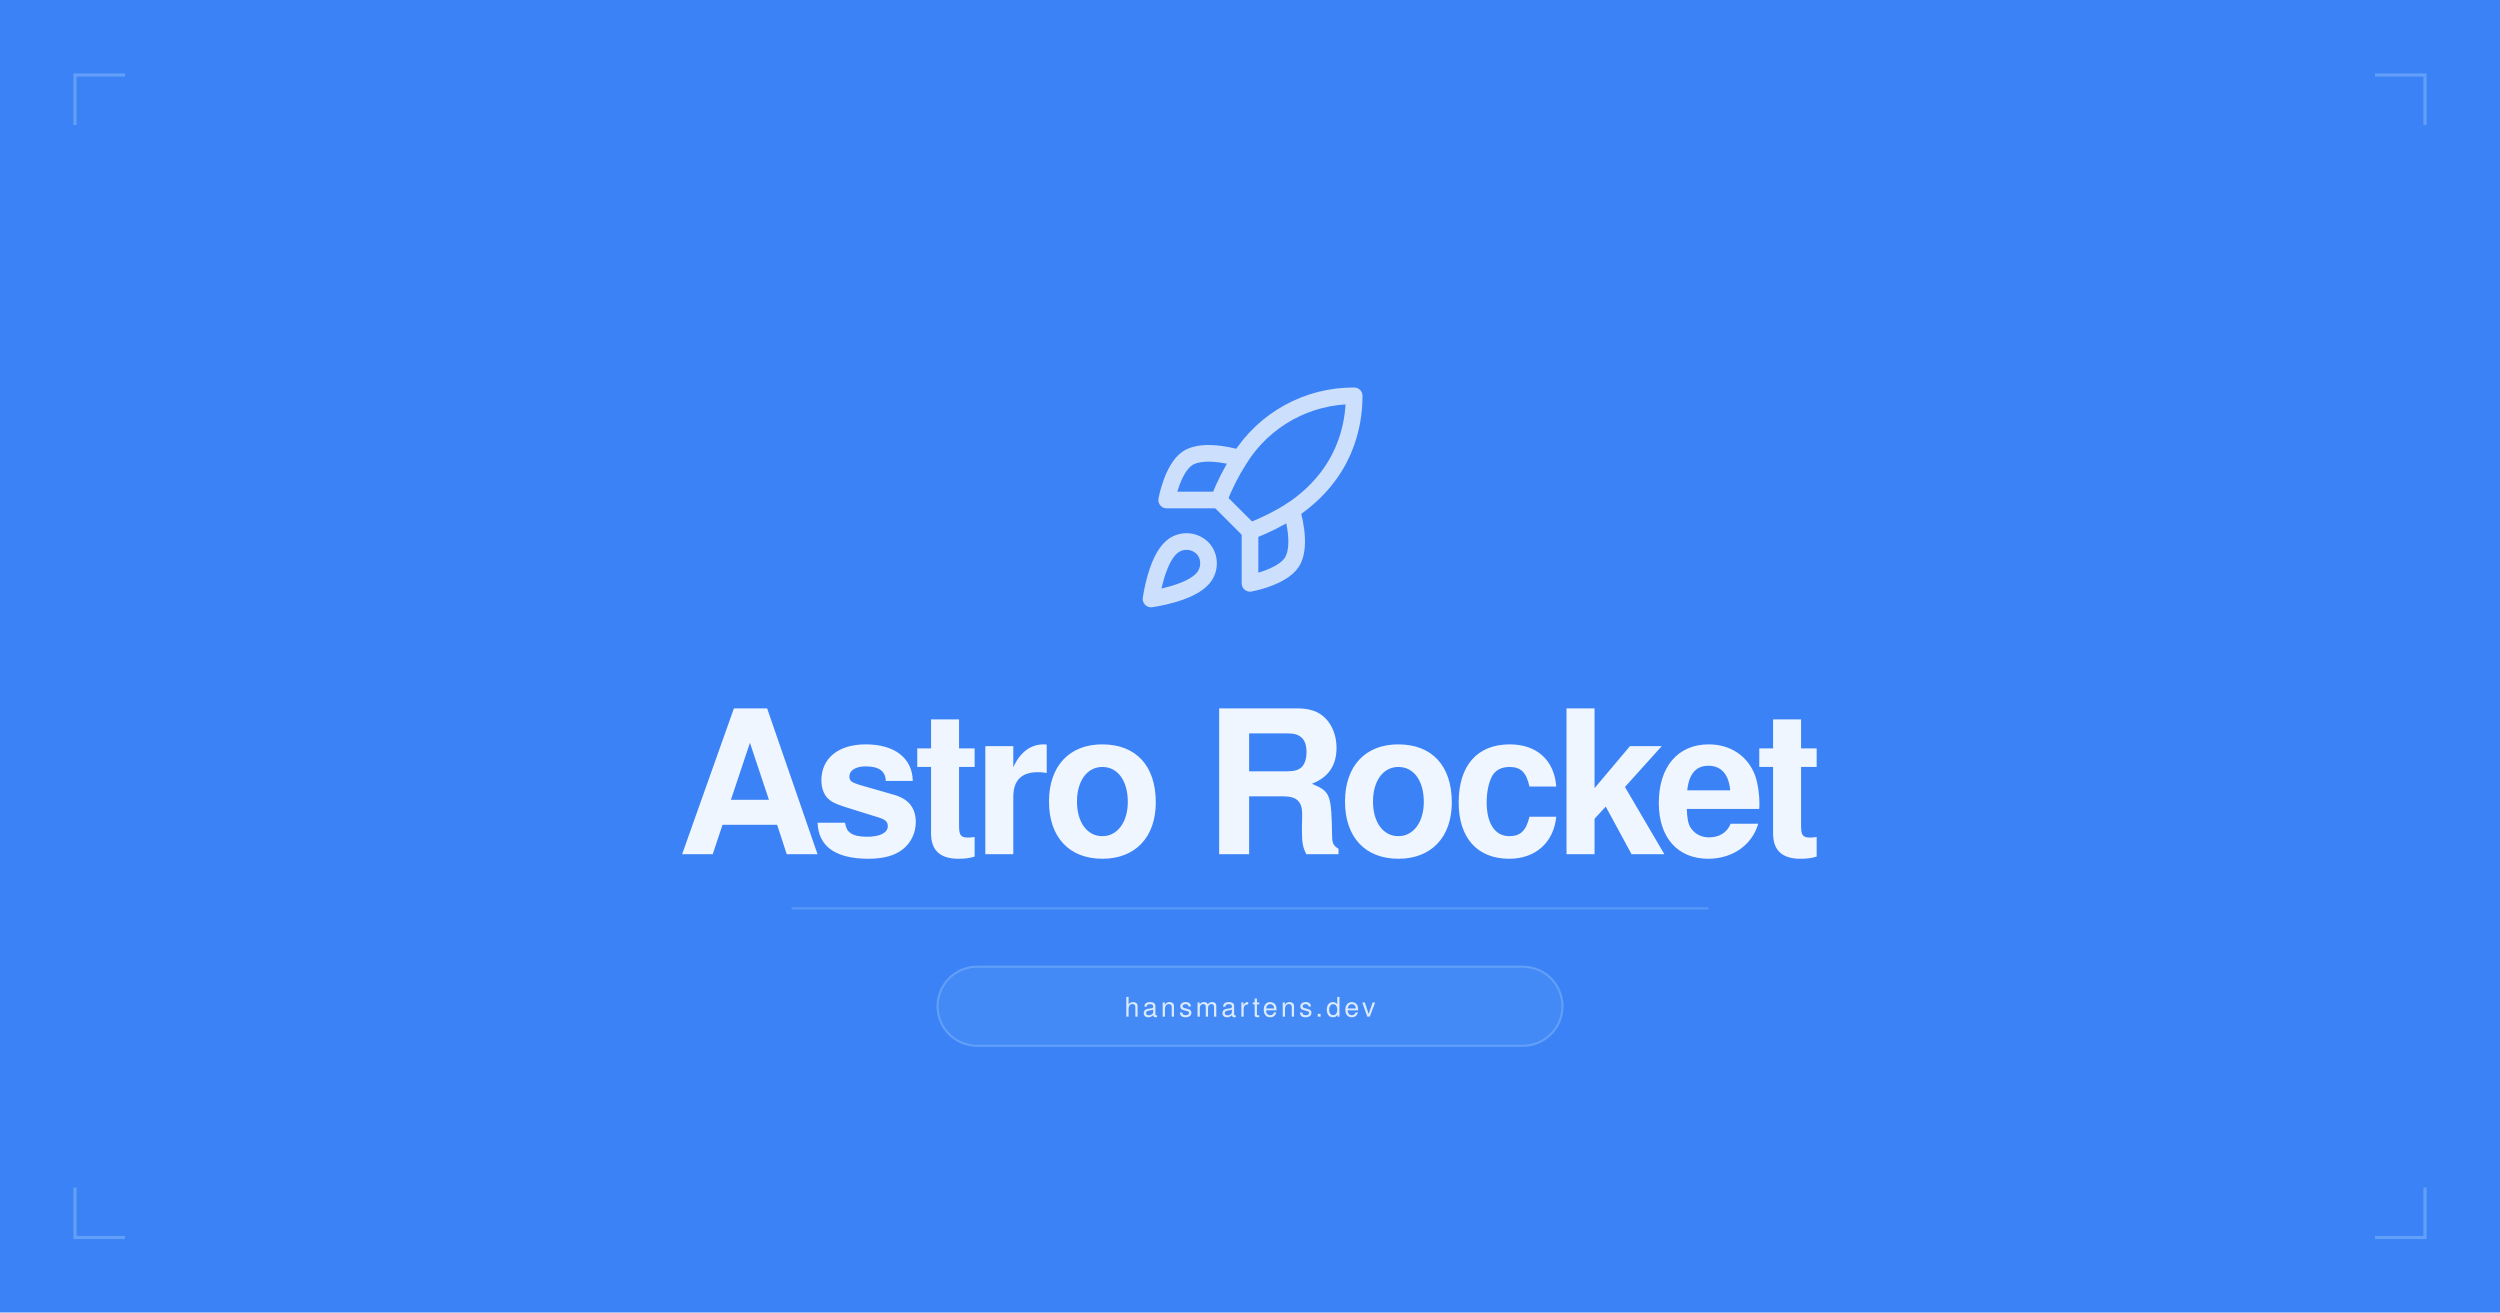
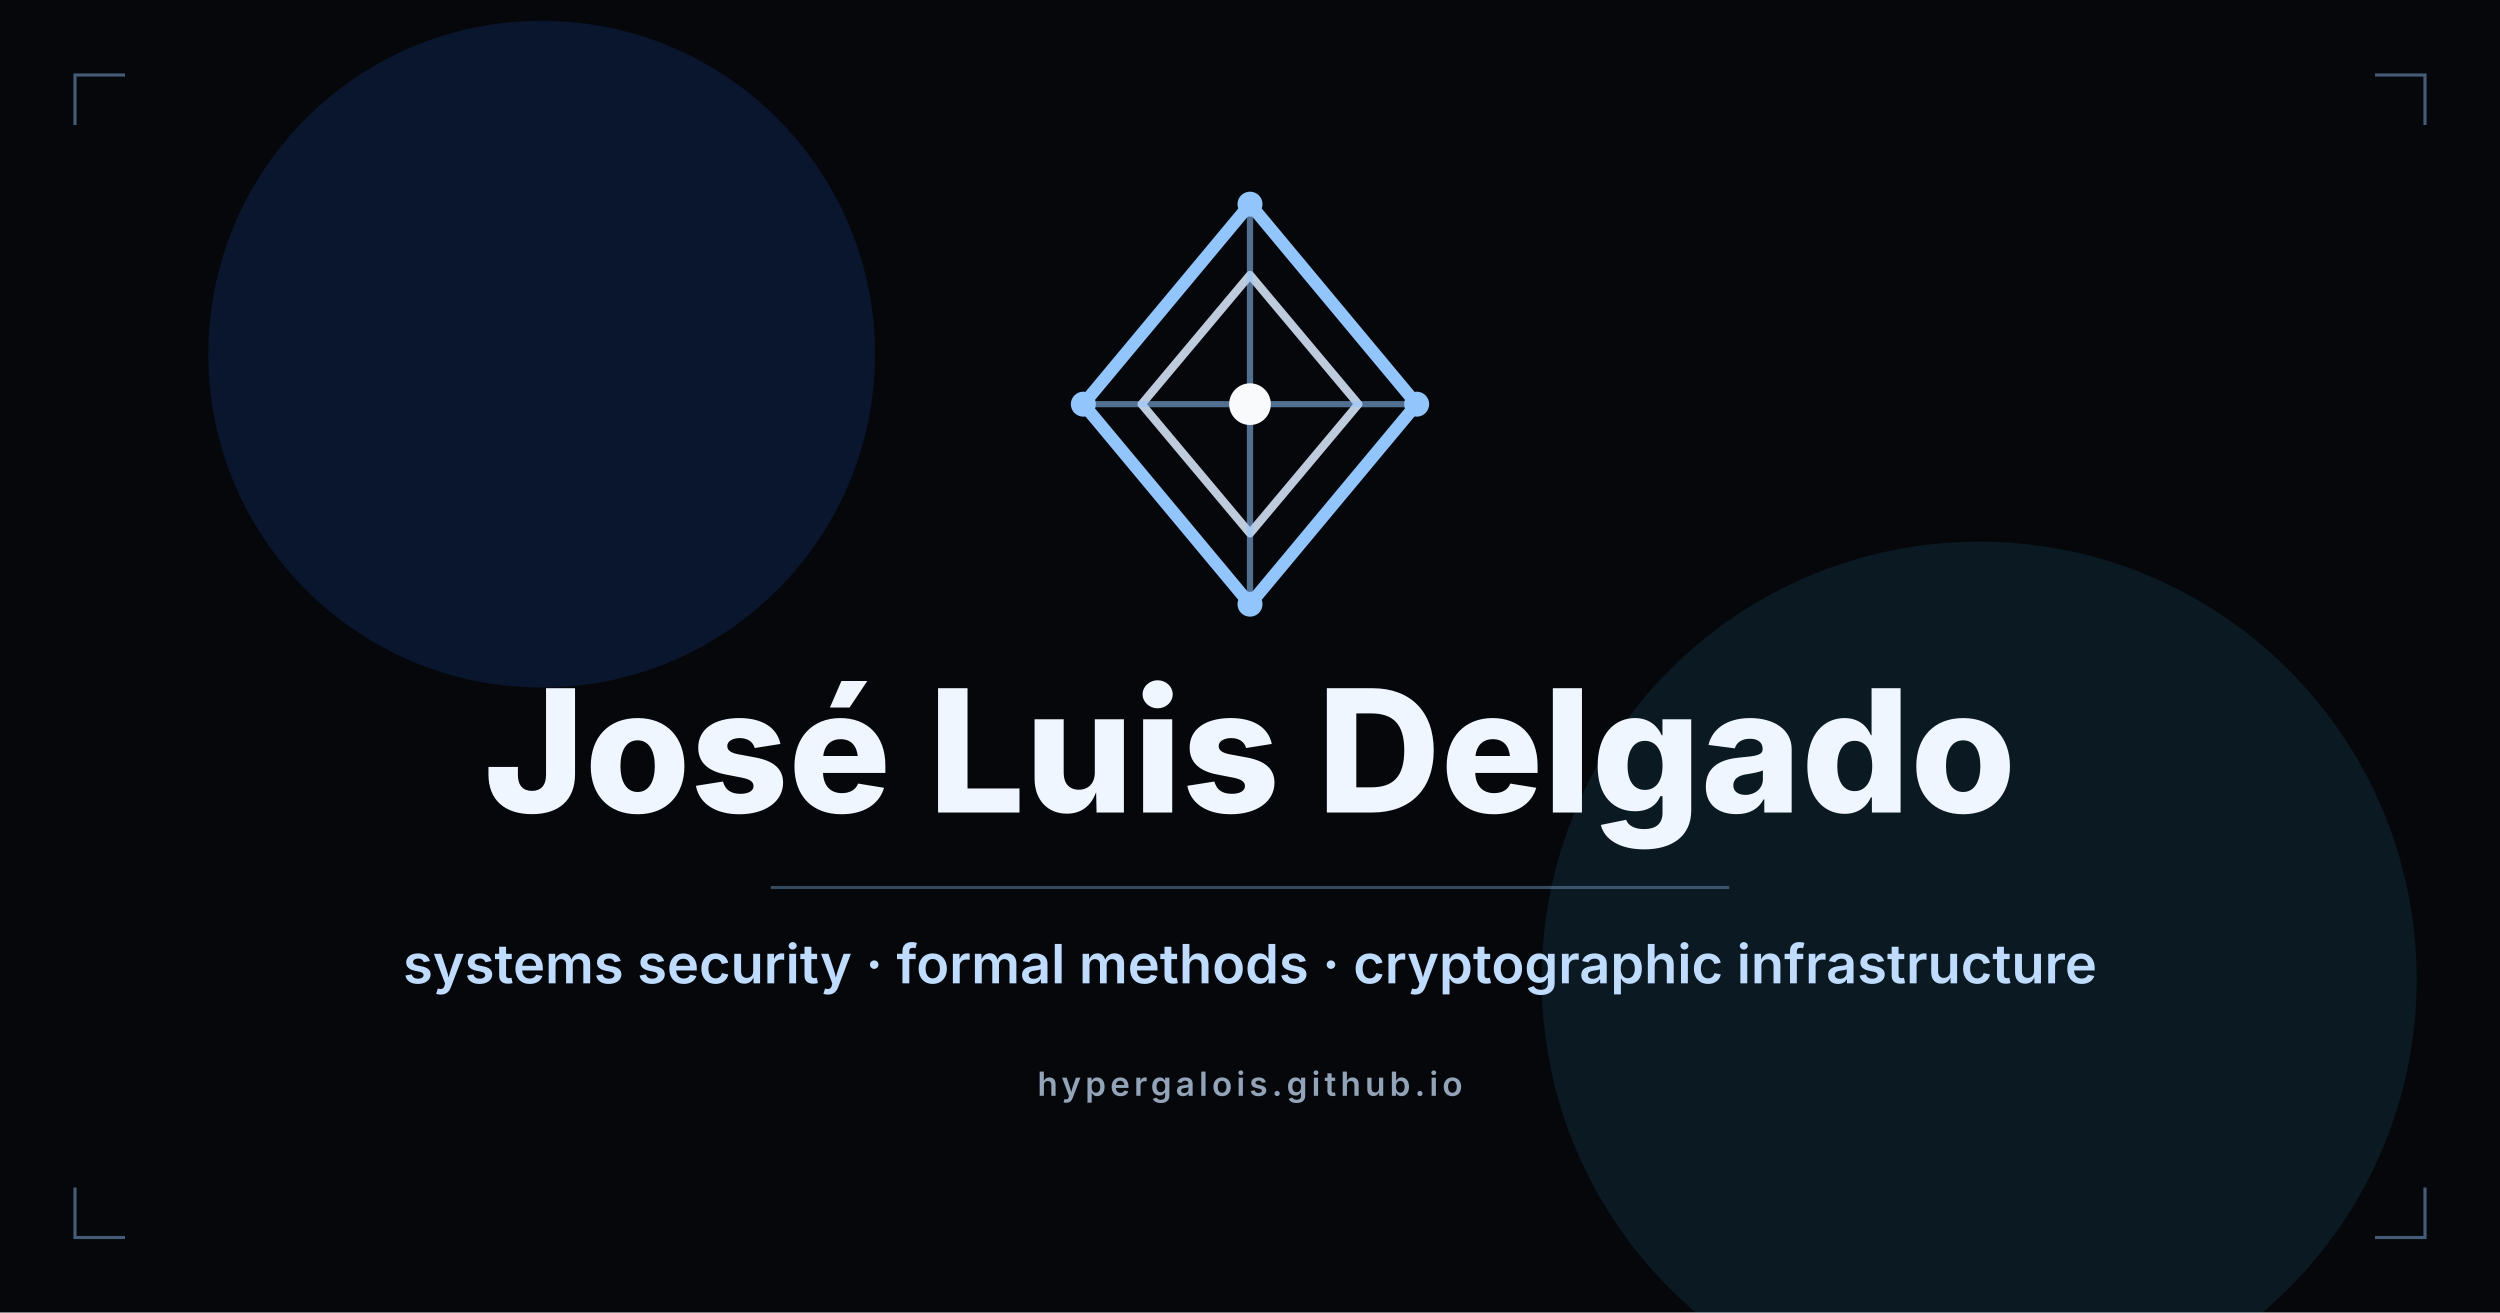
<svg xmlns="http://www.w3.org/2000/svg" width="1200" height="630" viewBox="0 0 1200 630" fill="none">
-   <rect width="1200" height="630" fill="#3b82f6" />
-   <g transform="translate(540, 180) scale(5)" stroke="#dbeafe" stroke-width="1.6" stroke-linecap="round" stroke-linejoin="round" fill="none" opacity="0.9">
-     <path d="M4.5 16.5c-1.5 1.26-2 5-2 5s3.74-.5 5-2c.71-.84.7-2.13-.09-2.91a2.18 2.18 0 0 0-2.91-.09z" />
-     <path d="m12 15-3-3a22 22 0 0 1 2-3.95A12.88 12.88 0 0 1 22 2c0 2.72-.78 7.5-6 11a22.35 22.35 0 0 1-4 2z" />
-     <path d="M9 12H4s.55-3.03 2-4c1.62-1.08 5 0 5 0" />
-     <path d="M12 15v5s3.03-.55 4-2c1.08-1.62 0-5 0-5" />
+   <rect width="1200" height="630" fill="#05070b" />
+   <circle cx="260" cy="170" r="160" fill="#2563eb" opacity="0.16" />
+   <circle cx="950" cy="470" r="210" fill="#38bdf8" opacity="0.10" />
+   <g transform="translate(520 98)">
+     <path d="M80 0 160 96 80 192 0 96 80 0Z" stroke="#93c5fd" stroke-width="6" stroke-linejoin="round" />
+     <path d="M80 34 132 96 80 158 28 96 80 34Z" stroke="#dbeafe" stroke-width="4" stroke-linejoin="round" opacity="0.86" />
+     <path d="M0 96h160M80 0v192" stroke="#93c5fd" stroke-width="3" stroke-linecap="round" opacity="0.55" />
+     <circle cx="80" cy="96" r="10" fill="#f8fafc" />
+     <circle cx="80" cy="0" r="6" fill="#93c5fd" />
+     <circle cx="160" cy="96" r="6" fill="#93c5fd" />
+     <circle cx="80" cy="192" r="6" fill="#93c5fd" />
+     <circle cx="0" cy="96" r="6" fill="#93c5fd" />
  </g>
-   <text x="600" y="410" font-size="96" text-anchor="middle" letter-spacing="-4" fill="#eff6ff" font-family="system-ui, -apple-system, 'Segoe UI', Helvetica, Arial, sans-serif" font-weight="800">Astro Rocket</text>
-   <line x1="380" y1="436" x2="820" y2="436" stroke="#93c5fd" stroke-width="1" stroke-opacity="0.35" />
-   <rect x="450" y="464" width="300" height="38" rx="19" fill="#60a5fa" fill-opacity="0.25" stroke="#93c5fd" stroke-opacity="0.4" stroke-width="1" />
-   <text x="600" y="488" font-size="13" text-anchor="middle" letter-spacing="1.5" fill="#dbeafe" font-family="system-ui, -apple-system, 'Segoe UI', Helvetica, Arial, sans-serif">hansmartens.dev</text>
-   <path d="M 36 60 L 36 36 L 60 36" stroke="#93c5fd" stroke-width="1.5" fill="none" stroke-opacity="0.45" />
-   <path d="M 1140 36 L 1164 36 L 1164 60" stroke="#93c5fd" stroke-width="1.5" fill="none" stroke-opacity="0.45" />
-   <path d="M 36 570 L 36 594 L 60 594" stroke="#93c5fd" stroke-width="1.5" fill="none" stroke-opacity="0.45" />
-   <path d="M 1140 594 L 1164 594 L 1164 570" stroke="#93c5fd" stroke-width="1.5" fill="none" stroke-opacity="0.45" />
+   <text x="600" y="390" font-size="82" text-anchor="middle" fill="#eff6ff" font-family="Inter, system-ui, -apple-system, 'Segoe UI', Helvetica, Arial, sans-serif" font-weight="760">José Luis Delgado</text>
+   <line x1="370" y1="426" x2="830" y2="426" stroke="#93c5fd" stroke-width="1.5" stroke-opacity="0.35" />
+   <text x="600" y="472" font-size="26" text-anchor="middle" fill="#bfdbfe" font-family="Inter, system-ui, -apple-system, 'Segoe UI', Helvetica, Arial, sans-serif" font-weight="560">systems security · formal methods · cryptographic infrastructure</text>
+   <text x="600" y="526" font-size="16" text-anchor="middle" letter-spacing="2" fill="#93a4b8" font-family="Inter, system-ui, -apple-system, 'Segoe UI', Helvetica, Arial, sans-serif" font-weight="620">hypergalois.github.io</text>
+   <path d="M36 60V36h24" stroke="#93c5fd" stroke-width="1.5" fill="none" stroke-opacity="0.45" />
+   <path d="M1140 36h24v24" stroke="#93c5fd" stroke-width="1.5" fill="none" stroke-opacity="0.45" />
+   <path d="M36 570v24h24" stroke="#93c5fd" stroke-width="1.5" fill="none" stroke-opacity="0.45" />
+   <path d="M1164 570v24h-24" stroke="#93c5fd" stroke-width="1.5" fill="none" stroke-opacity="0.45" />
</svg>
